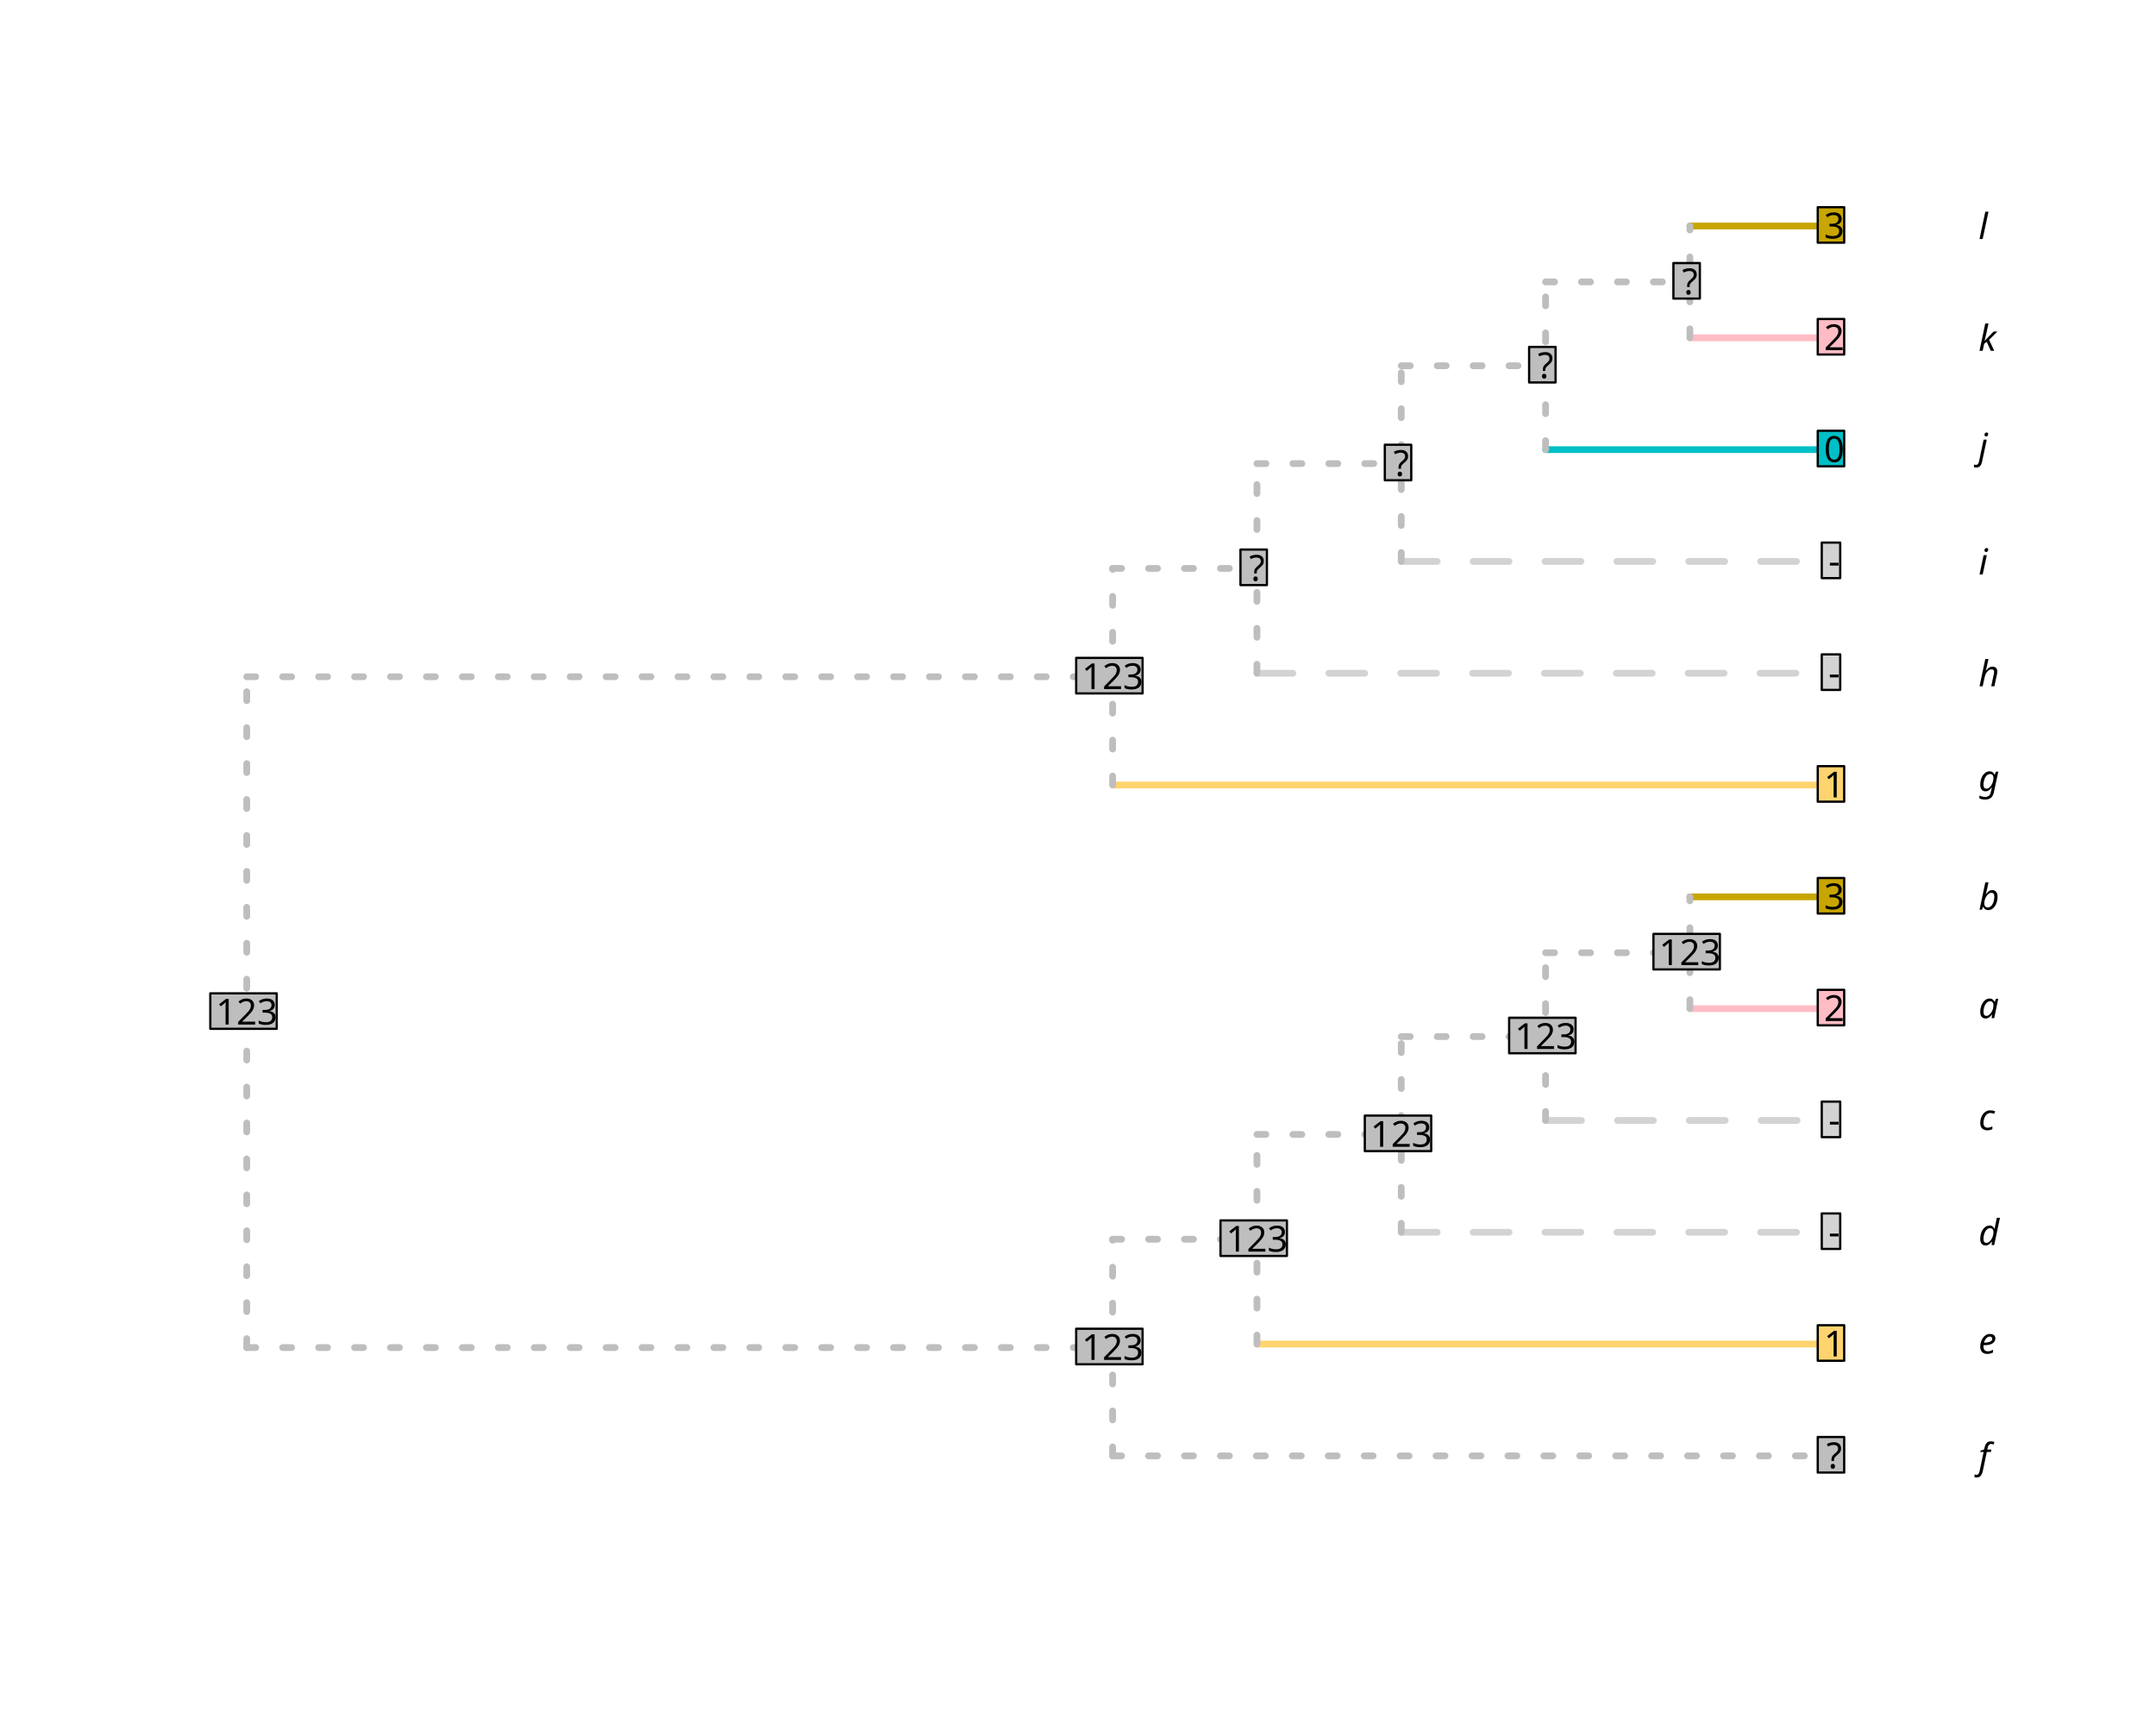
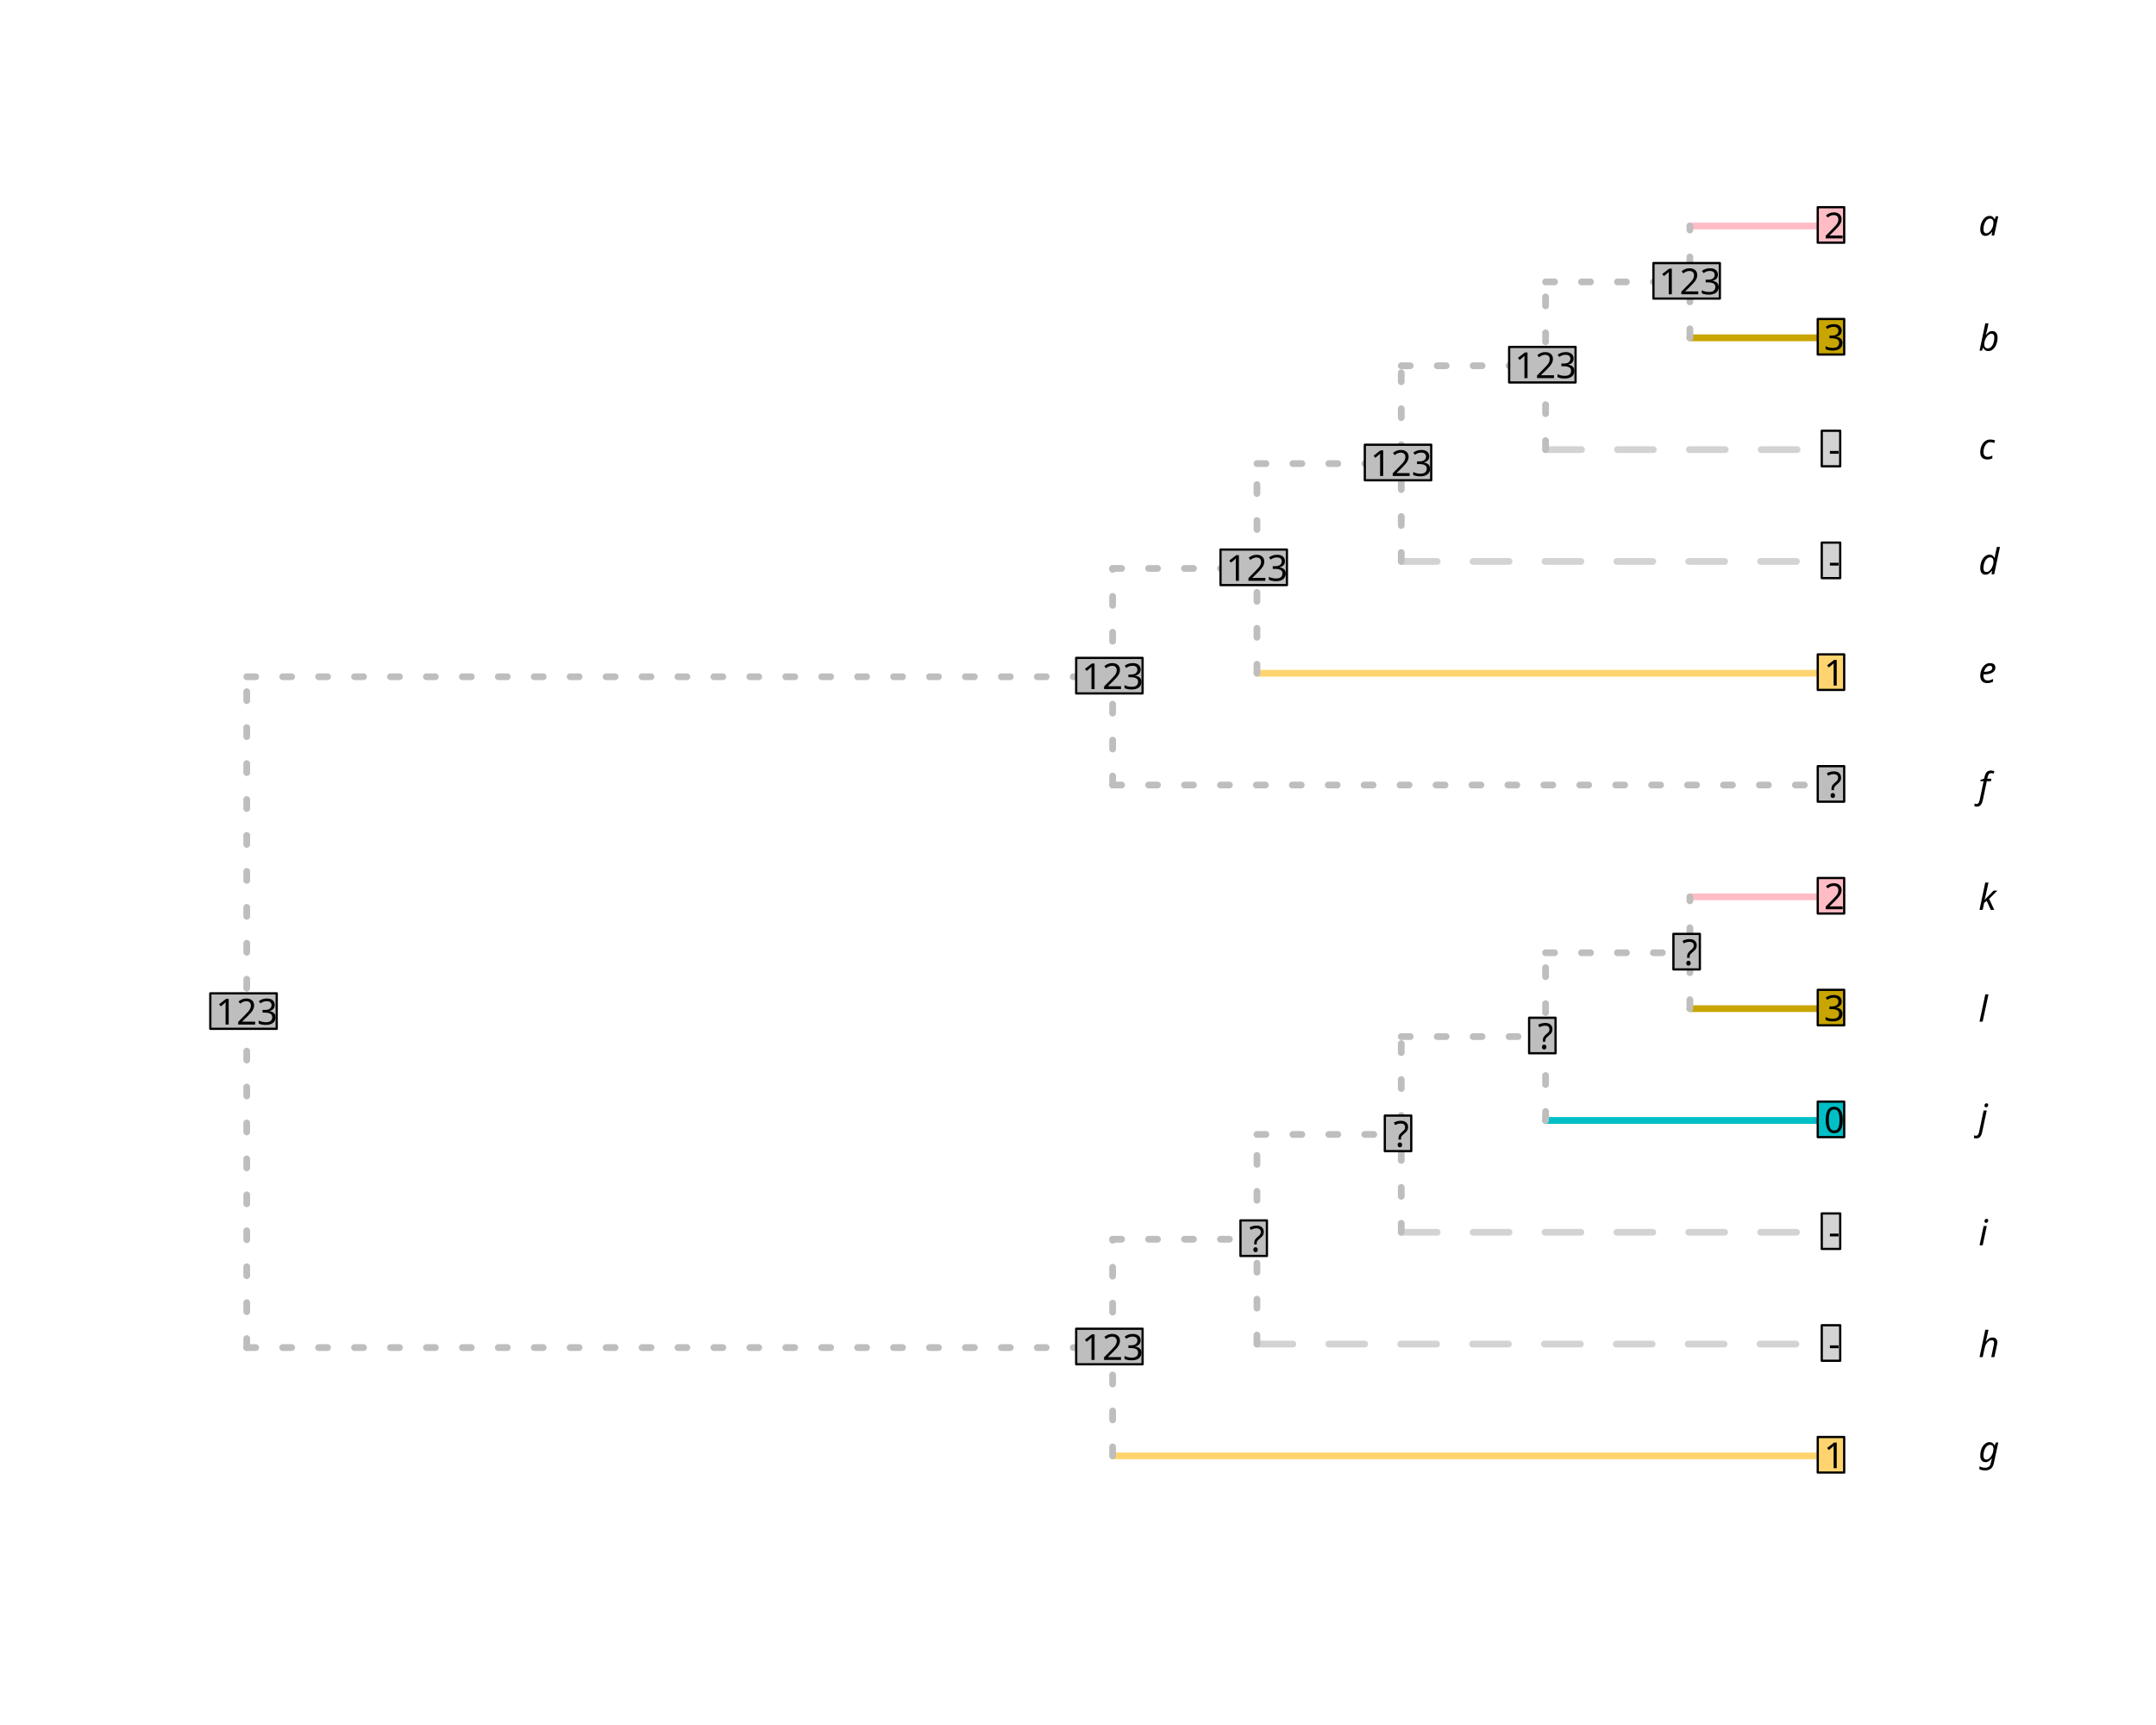
<svg xmlns="http://www.w3.org/2000/svg" class="svglite" data-engine-version="2.0" width="720.00pt" height="576.00pt" viewBox="0 0 720.00 576.00">
  <defs>
    <style type="text/css">
    .svglite line, .svglite polyline, .svglite polygon, .svglite path, .svglite rect, .svglite circle {
      fill: none;
      stroke: #000000;
      stroke-linecap: round;
      stroke-linejoin: round;
      stroke-miterlimit: 10.00;
    }
  </style>
  </defs>
  <rect width="100%" height="100%" style="stroke: none; fill: #FFFFFF;" />
  <defs>
    <clipPath id="cpMC4wMHw3MjAuMDB8MC4wMHw1NzYuMDA=">
      <rect x="0.00" y="0.00" width="720.00" height="576.00" />
    </clipPath>
  </defs>
  <g clip-path="url(#cpMC4wMHw3MjAuMDB8MC4wMHw1NzYuMDA=)">
</g>
  <defs>
    <clipPath id="cpNTkuMDR8Njg5Ljc2fDU5LjA0fDUwMi41Ng==">
      <rect x="59.04" y="59.04" width="630.72" height="443.52" />
    </clipPath>
  </defs>
  <g clip-path="url(#cpNTkuMDR8Njg5Ljc2fDU5LjA0fDUwMi41Ng==)">
    <line x1="82.40" y1="449.97" x2="371.56" y2="449.97" style="stroke-width: 2.25; stroke: #BEBEBE; stroke-dasharray: 3.00,9.00;" />
-     <line x1="371.56" y1="486.13" x2="612.54" y2="486.13" style="stroke-width: 2.25; stroke: #BEBEBE; stroke-dasharray: 3.00,9.00;" />
+     <line x1="371.56" y1="486.13" x2="612.54" y2="486.13" style="stroke-width: 2.25; stroke: #FFD46F;" />
    <line x1="371.56" y1="413.80" x2="419.76" y2="413.80" style="stroke-width: 2.25; stroke: #BEBEBE; stroke-dasharray: 3.00,9.00;" />
-     <line x1="419.76" y1="448.80" x2="612.54" y2="448.80" style="stroke-width: 2.25; stroke: #FFD46F;" />
+     <line x1="419.76" y1="448.80" x2="612.54" y2="448.80" style="stroke-width: 2.25; stroke: #D3D3D3; stroke-dasharray: 12.00,12.00;" />
    <line x1="419.76" y1="378.80" x2="467.95" y2="378.80" style="stroke-width: 2.25; stroke: #BEBEBE; stroke-dasharray: 3.00,9.00;" />
    <line x1="467.95" y1="411.47" x2="612.54" y2="411.47" style="stroke-width: 2.25; stroke: #D3D3D3; stroke-dasharray: 12.00,12.00;" />
    <line x1="467.95" y1="346.13" x2="516.15" y2="346.13" style="stroke-width: 2.25; stroke: #BEBEBE; stroke-dasharray: 3.00,9.00;" />
-     <line x1="516.15" y1="374.13" x2="612.54" y2="374.13" style="stroke-width: 2.25; stroke: #D3D3D3; stroke-dasharray: 12.00,12.00;" />
+     <line x1="516.15" y1="374.13" x2="612.54" y2="374.13" style="stroke-width: 2.25; stroke: #00BFC6;" />
    <line x1="516.15" y1="318.13" x2="564.34" y2="318.13" style="stroke-width: 2.25; stroke: #BEBEBE; stroke-dasharray: 3.00,9.00;" />
-     <line x1="564.34" y1="336.80" x2="612.54" y2="336.80" style="stroke-width: 2.25; stroke: #FFBCC5;" />
-     <line x1="564.34" y1="299.47" x2="612.54" y2="299.47" style="stroke-width: 2.25; stroke: #C8A500;" />
+     <line x1="564.34" y1="336.80" x2="612.54" y2="336.80" style="stroke-width: 2.25; stroke: #C8A500;" />
+     <line x1="564.34" y1="299.47" x2="612.54" y2="299.47" style="stroke-width: 2.25; stroke: #FFBCC5;" />
    <line x1="82.40" y1="225.97" x2="371.56" y2="225.97" style="stroke-width: 2.25; stroke: #BEBEBE; stroke-dasharray: 3.00,9.00;" />
-     <line x1="371.56" y1="262.13" x2="612.54" y2="262.13" style="stroke-width: 2.25; stroke: #FFD46F;" />
+     <line x1="371.56" y1="262.13" x2="612.54" y2="262.13" style="stroke-width: 2.25; stroke: #BEBEBE; stroke-dasharray: 3.00,9.00;" />
    <line x1="371.56" y1="189.80" x2="419.76" y2="189.80" style="stroke-width: 2.25; stroke: #BEBEBE; stroke-dasharray: 3.00,9.00;" />
-     <line x1="419.76" y1="224.80" x2="612.54" y2="224.80" style="stroke-width: 2.25; stroke: #D3D3D3; stroke-dasharray: 12.00,12.00;" />
+     <line x1="419.76" y1="224.80" x2="612.54" y2="224.80" style="stroke-width: 2.25; stroke: #FFD46F;" />
    <line x1="419.76" y1="154.80" x2="467.95" y2="154.80" style="stroke-width: 2.25; stroke: #BEBEBE; stroke-dasharray: 3.00,9.00;" />
    <line x1="467.95" y1="187.47" x2="612.54" y2="187.47" style="stroke-width: 2.25; stroke: #D3D3D3; stroke-dasharray: 12.00,12.00;" />
    <line x1="467.95" y1="122.13" x2="516.15" y2="122.13" style="stroke-width: 2.25; stroke: #BEBEBE; stroke-dasharray: 3.00,9.00;" />
-     <line x1="516.15" y1="150.13" x2="612.54" y2="150.13" style="stroke-width: 2.25; stroke: #00BFC6;" />
+     <line x1="516.15" y1="150.13" x2="612.54" y2="150.13" style="stroke-width: 2.25; stroke: #D3D3D3; stroke-dasharray: 12.00,12.00;" />
    <line x1="516.15" y1="94.13" x2="564.34" y2="94.13" style="stroke-width: 2.25; stroke: #BEBEBE; stroke-dasharray: 3.00,9.00;" />
-     <line x1="564.34" y1="112.80" x2="612.54" y2="112.80" style="stroke-width: 2.25; stroke: #FFBCC5;" />
-     <line x1="564.34" y1="75.47" x2="612.54" y2="75.47" style="stroke-width: 2.25; stroke: #C8A500;" />
+     <line x1="564.34" y1="112.80" x2="612.54" y2="112.80" style="stroke-width: 2.25; stroke: #C8A500;" />
+     <line x1="564.34" y1="75.47" x2="612.54" y2="75.47" style="stroke-width: 2.25; stroke: #FFBCC5;" />
    <line x1="82.40" y1="449.97" x2="82.40" y2="225.97" style="stroke-width: 2.25; stroke: #BEBEBE; stroke-dasharray: 3.00,9.00;" />
+     <line x1="371.56" y1="262.13" x2="371.56" y2="189.80" style="stroke-width: 2.25; stroke: #BEBEBE; stroke-dasharray: 3.00,9.00;" />
+     <line x1="419.76" y1="224.80" x2="419.76" y2="154.80" style="stroke-width: 2.25; stroke: #BEBEBE; stroke-dasharray: 3.00,9.00;" />
+     <line x1="467.95" y1="187.47" x2="467.95" y2="122.13" style="stroke-width: 2.25; stroke: #BEBEBE; stroke-dasharray: 3.00,9.00;" />
+     <line x1="516.15" y1="150.13" x2="516.15" y2="94.13" style="stroke-width: 2.25; stroke: #BEBEBE; stroke-dasharray: 3.00,9.00;" />
+     <line x1="564.34" y1="112.80" x2="564.34" y2="75.47" style="stroke-width: 2.25; stroke: #BEBEBE; stroke-dasharray: 3.00,9.00;" />
    <line x1="371.56" y1="486.13" x2="371.56" y2="413.80" style="stroke-width: 2.25; stroke: #BEBEBE; stroke-dasharray: 3.00,9.00;" />
    <line x1="419.76" y1="448.80" x2="419.76" y2="378.80" style="stroke-width: 2.25; stroke: #BEBEBE; stroke-dasharray: 3.00,9.00;" />
    <line x1="467.95" y1="411.47" x2="467.95" y2="346.13" style="stroke-width: 2.25; stroke: #BEBEBE; stroke-dasharray: 3.00,9.00;" />
    <line x1="516.15" y1="374.13" x2="516.15" y2="318.13" style="stroke-width: 2.25; stroke: #BEBEBE; stroke-dasharray: 3.00,9.00;" />
    <line x1="564.34" y1="336.80" x2="564.34" y2="299.47" style="stroke-width: 2.25; stroke: #BEBEBE; stroke-dasharray: 3.00,9.00;" />
-     <line x1="371.56" y1="262.13" x2="371.56" y2="189.80" style="stroke-width: 2.25; stroke: #BEBEBE; stroke-dasharray: 3.00,9.00;" />
-     <line x1="419.76" y1="224.80" x2="419.76" y2="154.80" style="stroke-width: 2.25; stroke: #BEBEBE; stroke-dasharray: 3.00,9.00;" />
-     <line x1="467.95" y1="187.47" x2="467.95" y2="122.13" style="stroke-width: 2.25; stroke: #BEBEBE; stroke-dasharray: 3.00,9.00;" />
-     <line x1="516.15" y1="150.13" x2="516.15" y2="94.13" style="stroke-width: 2.25; stroke: #BEBEBE; stroke-dasharray: 3.00,9.00;" />
-     <line x1="564.34" y1="112.80" x2="564.34" y2="75.47" style="stroke-width: 2.25; stroke: #BEBEBE; stroke-dasharray: 3.00,9.00;" />
-     <text x="660.73" y="339.97" style="font-size: 12.00px; font-style: italic; font-family: sans;" textLength="6.67px" lengthAdjust="spacingAndGlyphs">a</text>
-     <text x="660.73" y="303.76" style="font-size: 12.00px; font-style: italic; font-family: sans;" textLength="6.67px" lengthAdjust="spacingAndGlyphs">b</text>
-     <text x="660.73" y="377.30" style="font-size: 12.00px; font-style: italic; font-family: sans;" textLength="6.00px" lengthAdjust="spacingAndGlyphs">c</text>
-     <text x="660.73" y="415.76" style="font-size: 12.00px; font-style: italic; font-family: sans;" textLength="6.67px" lengthAdjust="spacingAndGlyphs">d</text>
-     <text x="660.73" y="451.97" style="font-size: 12.00px; font-style: italic; font-family: sans;" textLength="6.67px" lengthAdjust="spacingAndGlyphs">e</text>
-     <text x="660.73" y="490.47" style="font-size: 12.00px; font-style: italic; font-family: sans;" textLength="3.33px" lengthAdjust="spacingAndGlyphs">f</text>
-     <text x="660.73" y="264.11" style="font-size: 12.00px; font-style: italic; font-family: sans;" textLength="6.67px" lengthAdjust="spacingAndGlyphs">g</text>
-     <text x="660.73" y="229.15" style="font-size: 12.00px; font-style: italic; font-family: sans;" textLength="6.67px" lengthAdjust="spacingAndGlyphs">h</text>
-     <text x="660.73" y="191.82" style="font-size: 12.00px; font-style: italic; font-family: sans;" textLength="2.66px" lengthAdjust="spacingAndGlyphs">i</text>
-     <text x="660.73" y="153.24" style="font-size: 12.00px; font-style: italic; font-family: sans;" textLength="2.66px" lengthAdjust="spacingAndGlyphs">j</text>
-     <text x="660.73" y="117.15" style="font-size: 12.00px; font-style: italic; font-family: sans;" textLength="6.00px" lengthAdjust="spacingAndGlyphs">k</text>
-     <text x="660.73" y="79.82" style="font-size: 12.00px; font-style: italic; font-family: sans;" textLength="2.66px" lengthAdjust="spacingAndGlyphs">l</text>
-     <rect x="607.04" y="330.51" width="8.83" height="11.86" style="stroke-width: 0.75; fill: #FFBCC5;" />
-     <rect x="607.04" y="293.18" width="8.83" height="11.86" style="stroke-width: 0.75; fill: #C8A500;" />
-     <rect x="608.38" y="367.84" width="6.16" height="11.86" style="stroke-width: 0.75; fill: #D3D3D3;" />
+     <text x="660.73" y="78.64" style="font-size: 12.00px; font-style: italic; font-family: sans;" textLength="6.67px" lengthAdjust="spacingAndGlyphs">a</text>
+     <text x="660.73" y="117.09" style="font-size: 12.00px; font-style: italic; font-family: sans;" textLength="6.67px" lengthAdjust="spacingAndGlyphs">b</text>
+     <text x="660.73" y="153.30" style="font-size: 12.00px; font-style: italic; font-family: sans;" textLength="6.00px" lengthAdjust="spacingAndGlyphs">c</text>
+     <text x="660.73" y="191.76" style="font-size: 12.00px; font-style: italic; font-family: sans;" textLength="6.67px" lengthAdjust="spacingAndGlyphs">d</text>
+     <text x="660.73" y="227.97" style="font-size: 12.00px; font-style: italic; font-family: sans;" textLength="6.67px" lengthAdjust="spacingAndGlyphs">e</text>
+     <text x="660.73" y="266.47" style="font-size: 12.00px; font-style: italic; font-family: sans;" textLength="3.33px" lengthAdjust="spacingAndGlyphs">f</text>
+     <text x="660.73" y="488.11" style="font-size: 12.00px; font-style: italic; font-family: sans;" textLength="6.67px" lengthAdjust="spacingAndGlyphs">g</text>
+     <text x="660.73" y="453.15" style="font-size: 12.00px; font-style: italic; font-family: sans;" textLength="6.67px" lengthAdjust="spacingAndGlyphs">h</text>
+     <text x="660.73" y="415.82" style="font-size: 12.00px; font-style: italic; font-family: sans;" textLength="2.66px" lengthAdjust="spacingAndGlyphs">i</text>
+     <text x="660.73" y="377.24" style="font-size: 12.00px; font-style: italic; font-family: sans;" textLength="2.66px" lengthAdjust="spacingAndGlyphs">j</text>
+     <text x="660.73" y="303.82" style="font-size: 12.00px; font-style: italic; font-family: sans;" textLength="6.00px" lengthAdjust="spacingAndGlyphs">k</text>
+     <text x="660.73" y="341.15" style="font-size: 12.00px; font-style: italic; font-family: sans;" textLength="2.66px" lengthAdjust="spacingAndGlyphs">l</text>
+     <rect x="607.04" y="69.18" width="8.83" height="11.86" style="stroke-width: 0.75; fill: #FFBCC5;" />
+     <rect x="607.04" y="106.51" width="8.83" height="11.86" style="stroke-width: 0.75; fill: #C8A500;" />
+     <rect x="608.38" y="143.84" width="6.16" height="11.86" style="stroke-width: 0.75; fill: #D3D3D3;" />
+     <rect x="608.38" y="181.18" width="6.16" height="11.86" style="stroke-width: 0.75; fill: #D3D3D3;" />
+     <rect x="607.04" y="218.51" width="8.83" height="11.86" style="stroke-width: 0.75; fill: #FFD46F;" />
+     <rect x="607.04" y="255.84" width="8.83" height="11.86" style="stroke-width: 0.75; fill: #BEBEBE;" />
+     <rect x="607.04" y="479.84" width="8.83" height="11.86" style="stroke-width: 0.75; fill: #FFD46F;" />
+     <rect x="608.38" y="442.51" width="6.16" height="11.86" style="stroke-width: 0.75; fill: #D3D3D3;" />
    <rect x="608.38" y="405.18" width="6.16" height="11.86" style="stroke-width: 0.75; fill: #D3D3D3;" />
-     <rect x="607.04" y="442.51" width="8.83" height="11.86" style="stroke-width: 0.75; fill: #FFD46F;" />
-     <rect x="607.04" y="479.84" width="8.83" height="11.86" style="stroke-width: 0.75; fill: #BEBEBE;" />
-     <rect x="607.04" y="255.84" width="8.83" height="11.86" style="stroke-width: 0.75; fill: #FFD46F;" />
-     <rect x="608.38" y="218.51" width="6.16" height="11.86" style="stroke-width: 0.75; fill: #D3D3D3;" />
-     <rect x="608.38" y="181.18" width="6.16" height="11.86" style="stroke-width: 0.75; fill: #D3D3D3;" />
-     <rect x="607.04" y="143.84" width="8.83" height="11.86" style="stroke-width: 0.75; fill: #00BFC6;" />
-     <rect x="607.04" y="106.51" width="8.83" height="11.86" style="stroke-width: 0.75; fill: #FFBCC5;" />
-     <rect x="607.04" y="69.18" width="8.83" height="11.86" style="stroke-width: 0.75; fill: #C8A500;" />
+     <rect x="607.04" y="367.84" width="8.83" height="11.86" style="stroke-width: 0.75; fill: #00BFC6;" />
+     <rect x="607.04" y="293.18" width="8.83" height="11.86" style="stroke-width: 0.75; fill: #FFBCC5;" />
+     <rect x="607.04" y="330.51" width="8.83" height="11.86" style="stroke-width: 0.75; fill: #C8A500;" />
    <rect x="70.23" y="331.68" width="22.18" height="11.86" style="stroke-width: 0.75; fill: #BEBEBE;" />
+     <rect x="359.39" y="219.68" width="22.18" height="11.86" style="stroke-width: 0.75; fill: #BEBEBE;" />
+     <rect x="407.59" y="183.51" width="22.18" height="11.86" style="stroke-width: 0.75; fill: #BEBEBE;" />
+     <rect x="455.78" y="148.51" width="22.18" height="11.86" style="stroke-width: 0.75; fill: #BEBEBE;" />
+     <rect x="503.98" y="115.84" width="22.18" height="11.86" style="stroke-width: 0.75; fill: #BEBEBE;" />
+     <rect x="552.17" y="87.84" width="22.18" height="11.86" style="stroke-width: 0.75; fill: #BEBEBE;" />
    <rect x="359.39" y="443.68" width="22.18" height="11.86" style="stroke-width: 0.75; fill: #BEBEBE;" />
-     <rect x="407.59" y="407.51" width="22.18" height="11.86" style="stroke-width: 0.75; fill: #BEBEBE;" />
-     <rect x="455.78" y="372.51" width="22.18" height="11.86" style="stroke-width: 0.75; fill: #BEBEBE;" />
-     <rect x="503.98" y="339.84" width="22.18" height="11.86" style="stroke-width: 0.75; fill: #BEBEBE;" />
-     <rect x="552.17" y="311.84" width="22.18" height="11.86" style="stroke-width: 0.75; fill: #BEBEBE;" />
-     <rect x="359.39" y="219.68" width="22.18" height="11.86" style="stroke-width: 0.75; fill: #BEBEBE;" />
-     <rect x="414.26" y="183.51" width="8.83" height="11.86" style="stroke-width: 0.75; fill: #BEBEBE;" />
-     <rect x="462.46" y="148.51" width="8.83" height="11.86" style="stroke-width: 0.75; fill: #BEBEBE;" />
-     <rect x="510.65" y="115.84" width="8.83" height="11.86" style="stroke-width: 0.75; fill: #BEBEBE;" />
-     <rect x="558.84" y="87.84" width="8.83" height="11.86" style="stroke-width: 0.75; fill: #BEBEBE;" />
-     <text x="612.54" y="340.93" text-anchor="middle" style="font-size: 12.00px; font-family: sans;" textLength="6.67px" lengthAdjust="spacingAndGlyphs">2</text>
-     <text x="612.54" y="303.60" text-anchor="middle" style="font-size: 12.00px; font-family: sans;" textLength="6.67px" lengthAdjust="spacingAndGlyphs">3</text>
-     <text x="612.54" y="378.26" text-anchor="middle" style="font-size: 12.00px; font-family: sans;" textLength="4.00px" lengthAdjust="spacingAndGlyphs">-</text>
+     <rect x="414.26" y="407.51" width="8.83" height="11.86" style="stroke-width: 0.75; fill: #BEBEBE;" />
+     <rect x="462.46" y="372.51" width="8.83" height="11.86" style="stroke-width: 0.75; fill: #BEBEBE;" />
+     <rect x="510.65" y="339.84" width="8.83" height="11.86" style="stroke-width: 0.75; fill: #BEBEBE;" />
+     <rect x="558.84" y="311.84" width="8.83" height="11.86" style="stroke-width: 0.75; fill: #BEBEBE;" />
+     <text x="612.54" y="79.60" text-anchor="middle" style="font-size: 12.00px; font-family: sans;" textLength="6.67px" lengthAdjust="spacingAndGlyphs">2</text>
+     <text x="612.54" y="116.93" text-anchor="middle" style="font-size: 12.00px; font-family: sans;" textLength="6.67px" lengthAdjust="spacingAndGlyphs">3</text>
+     <text x="612.54" y="154.26" text-anchor="middle" style="font-size: 12.00px; font-family: sans;" textLength="4.00px" lengthAdjust="spacingAndGlyphs">-</text>
+     <text x="612.54" y="191.60" text-anchor="middle" style="font-size: 12.00px; font-family: sans;" textLength="4.00px" lengthAdjust="spacingAndGlyphs">-</text>
+     <text x="612.54" y="228.93" text-anchor="middle" style="font-size: 12.00px; font-family: sans;" textLength="6.67px" lengthAdjust="spacingAndGlyphs">1</text>
+     <text x="612.54" y="266.26" text-anchor="middle" style="font-size: 12.00px; font-family: sans;" textLength="6.67px" lengthAdjust="spacingAndGlyphs">?</text>
+     <text x="612.54" y="490.26" text-anchor="middle" style="font-size: 12.00px; font-family: sans;" textLength="6.67px" lengthAdjust="spacingAndGlyphs">1</text>
+     <text x="612.54" y="452.93" text-anchor="middle" style="font-size: 12.00px; font-family: sans;" textLength="4.00px" lengthAdjust="spacingAndGlyphs">-</text>
    <text x="612.54" y="415.60" text-anchor="middle" style="font-size: 12.00px; font-family: sans;" textLength="4.00px" lengthAdjust="spacingAndGlyphs">-</text>
-     <text x="612.54" y="452.93" text-anchor="middle" style="font-size: 12.00px; font-family: sans;" textLength="6.67px" lengthAdjust="spacingAndGlyphs">1</text>
-     <text x="612.54" y="490.26" text-anchor="middle" style="font-size: 12.00px; font-family: sans;" textLength="6.67px" lengthAdjust="spacingAndGlyphs">?</text>
-     <text x="612.54" y="266.26" text-anchor="middle" style="font-size: 12.00px; font-family: sans;" textLength="6.67px" lengthAdjust="spacingAndGlyphs">1</text>
-     <text x="612.54" y="228.93" text-anchor="middle" style="font-size: 12.00px; font-family: sans;" textLength="4.00px" lengthAdjust="spacingAndGlyphs">-</text>
-     <text x="612.54" y="191.60" text-anchor="middle" style="font-size: 12.00px; font-family: sans;" textLength="4.00px" lengthAdjust="spacingAndGlyphs">-</text>
-     <text x="612.54" y="154.26" text-anchor="middle" style="font-size: 12.00px; font-family: sans;" textLength="6.67px" lengthAdjust="spacingAndGlyphs">0</text>
-     <text x="612.54" y="116.93" text-anchor="middle" style="font-size: 12.00px; font-family: sans;" textLength="6.67px" lengthAdjust="spacingAndGlyphs">2</text>
-     <text x="612.54" y="79.60" text-anchor="middle" style="font-size: 12.00px; font-family: sans;" textLength="6.67px" lengthAdjust="spacingAndGlyphs">3</text>
+     <text x="612.54" y="378.26" text-anchor="middle" style="font-size: 12.00px; font-family: sans;" textLength="6.67px" lengthAdjust="spacingAndGlyphs">0</text>
+     <text x="612.54" y="303.60" text-anchor="middle" style="font-size: 12.00px; font-family: sans;" textLength="6.67px" lengthAdjust="spacingAndGlyphs">2</text>
+     <text x="612.54" y="340.93" text-anchor="middle" style="font-size: 12.00px; font-family: sans;" textLength="6.67px" lengthAdjust="spacingAndGlyphs">3</text>
    <text x="82.40" y="342.10" text-anchor="middle" style="font-size: 12.00px; font-family: sans;" textLength="20.02px" lengthAdjust="spacingAndGlyphs">123</text>
+     <text x="371.56" y="230.10" text-anchor="middle" style="font-size: 12.00px; font-family: sans;" textLength="20.02px" lengthAdjust="spacingAndGlyphs">123</text>
+     <text x="419.76" y="193.93" text-anchor="middle" style="font-size: 12.00px; font-family: sans;" textLength="20.02px" lengthAdjust="spacingAndGlyphs">123</text>
+     <text x="467.95" y="158.93" text-anchor="middle" style="font-size: 12.00px; font-family: sans;" textLength="20.02px" lengthAdjust="spacingAndGlyphs">123</text>
+     <text x="516.15" y="126.26" text-anchor="middle" style="font-size: 12.00px; font-family: sans;" textLength="20.02px" lengthAdjust="spacingAndGlyphs">123</text>
+     <text x="564.34" y="98.26" text-anchor="middle" style="font-size: 12.00px; font-family: sans;" textLength="20.02px" lengthAdjust="spacingAndGlyphs">123</text>
    <text x="371.56" y="454.10" text-anchor="middle" style="font-size: 12.00px; font-family: sans;" textLength="20.02px" lengthAdjust="spacingAndGlyphs">123</text>
-     <text x="419.76" y="417.93" text-anchor="middle" style="font-size: 12.00px; font-family: sans;" textLength="20.02px" lengthAdjust="spacingAndGlyphs">123</text>
-     <text x="467.95" y="382.93" text-anchor="middle" style="font-size: 12.00px; font-family: sans;" textLength="20.02px" lengthAdjust="spacingAndGlyphs">123</text>
-     <text x="516.15" y="350.26" text-anchor="middle" style="font-size: 12.00px; font-family: sans;" textLength="20.02px" lengthAdjust="spacingAndGlyphs">123</text>
-     <text x="564.34" y="322.26" text-anchor="middle" style="font-size: 12.00px; font-family: sans;" textLength="20.02px" lengthAdjust="spacingAndGlyphs">123</text>
-     <text x="371.56" y="230.10" text-anchor="middle" style="font-size: 12.00px; font-family: sans;" textLength="20.02px" lengthAdjust="spacingAndGlyphs">123</text>
-     <text x="419.76" y="193.93" text-anchor="middle" style="font-size: 12.00px; font-family: sans;" textLength="6.67px" lengthAdjust="spacingAndGlyphs">?</text>
-     <text x="467.95" y="158.93" text-anchor="middle" style="font-size: 12.00px; font-family: sans;" textLength="6.67px" lengthAdjust="spacingAndGlyphs">?</text>
-     <text x="516.15" y="126.26" text-anchor="middle" style="font-size: 12.00px; font-family: sans;" textLength="6.67px" lengthAdjust="spacingAndGlyphs">?</text>
-     <text x="564.34" y="98.26" text-anchor="middle" style="font-size: 12.00px; font-family: sans;" textLength="6.67px" lengthAdjust="spacingAndGlyphs">?</text>
+     <text x="419.76" y="417.93" text-anchor="middle" style="font-size: 12.00px; font-family: sans;" textLength="6.67px" lengthAdjust="spacingAndGlyphs">?</text>
+     <text x="467.95" y="382.93" text-anchor="middle" style="font-size: 12.00px; font-family: sans;" textLength="6.67px" lengthAdjust="spacingAndGlyphs">?</text>
+     <text x="516.15" y="350.26" text-anchor="middle" style="font-size: 12.00px; font-family: sans;" textLength="6.67px" lengthAdjust="spacingAndGlyphs">?</text>
+     <text x="564.34" y="322.26" text-anchor="middle" style="font-size: 12.00px; font-family: sans;" textLength="6.67px" lengthAdjust="spacingAndGlyphs">?</text>
  </g>
</svg>
